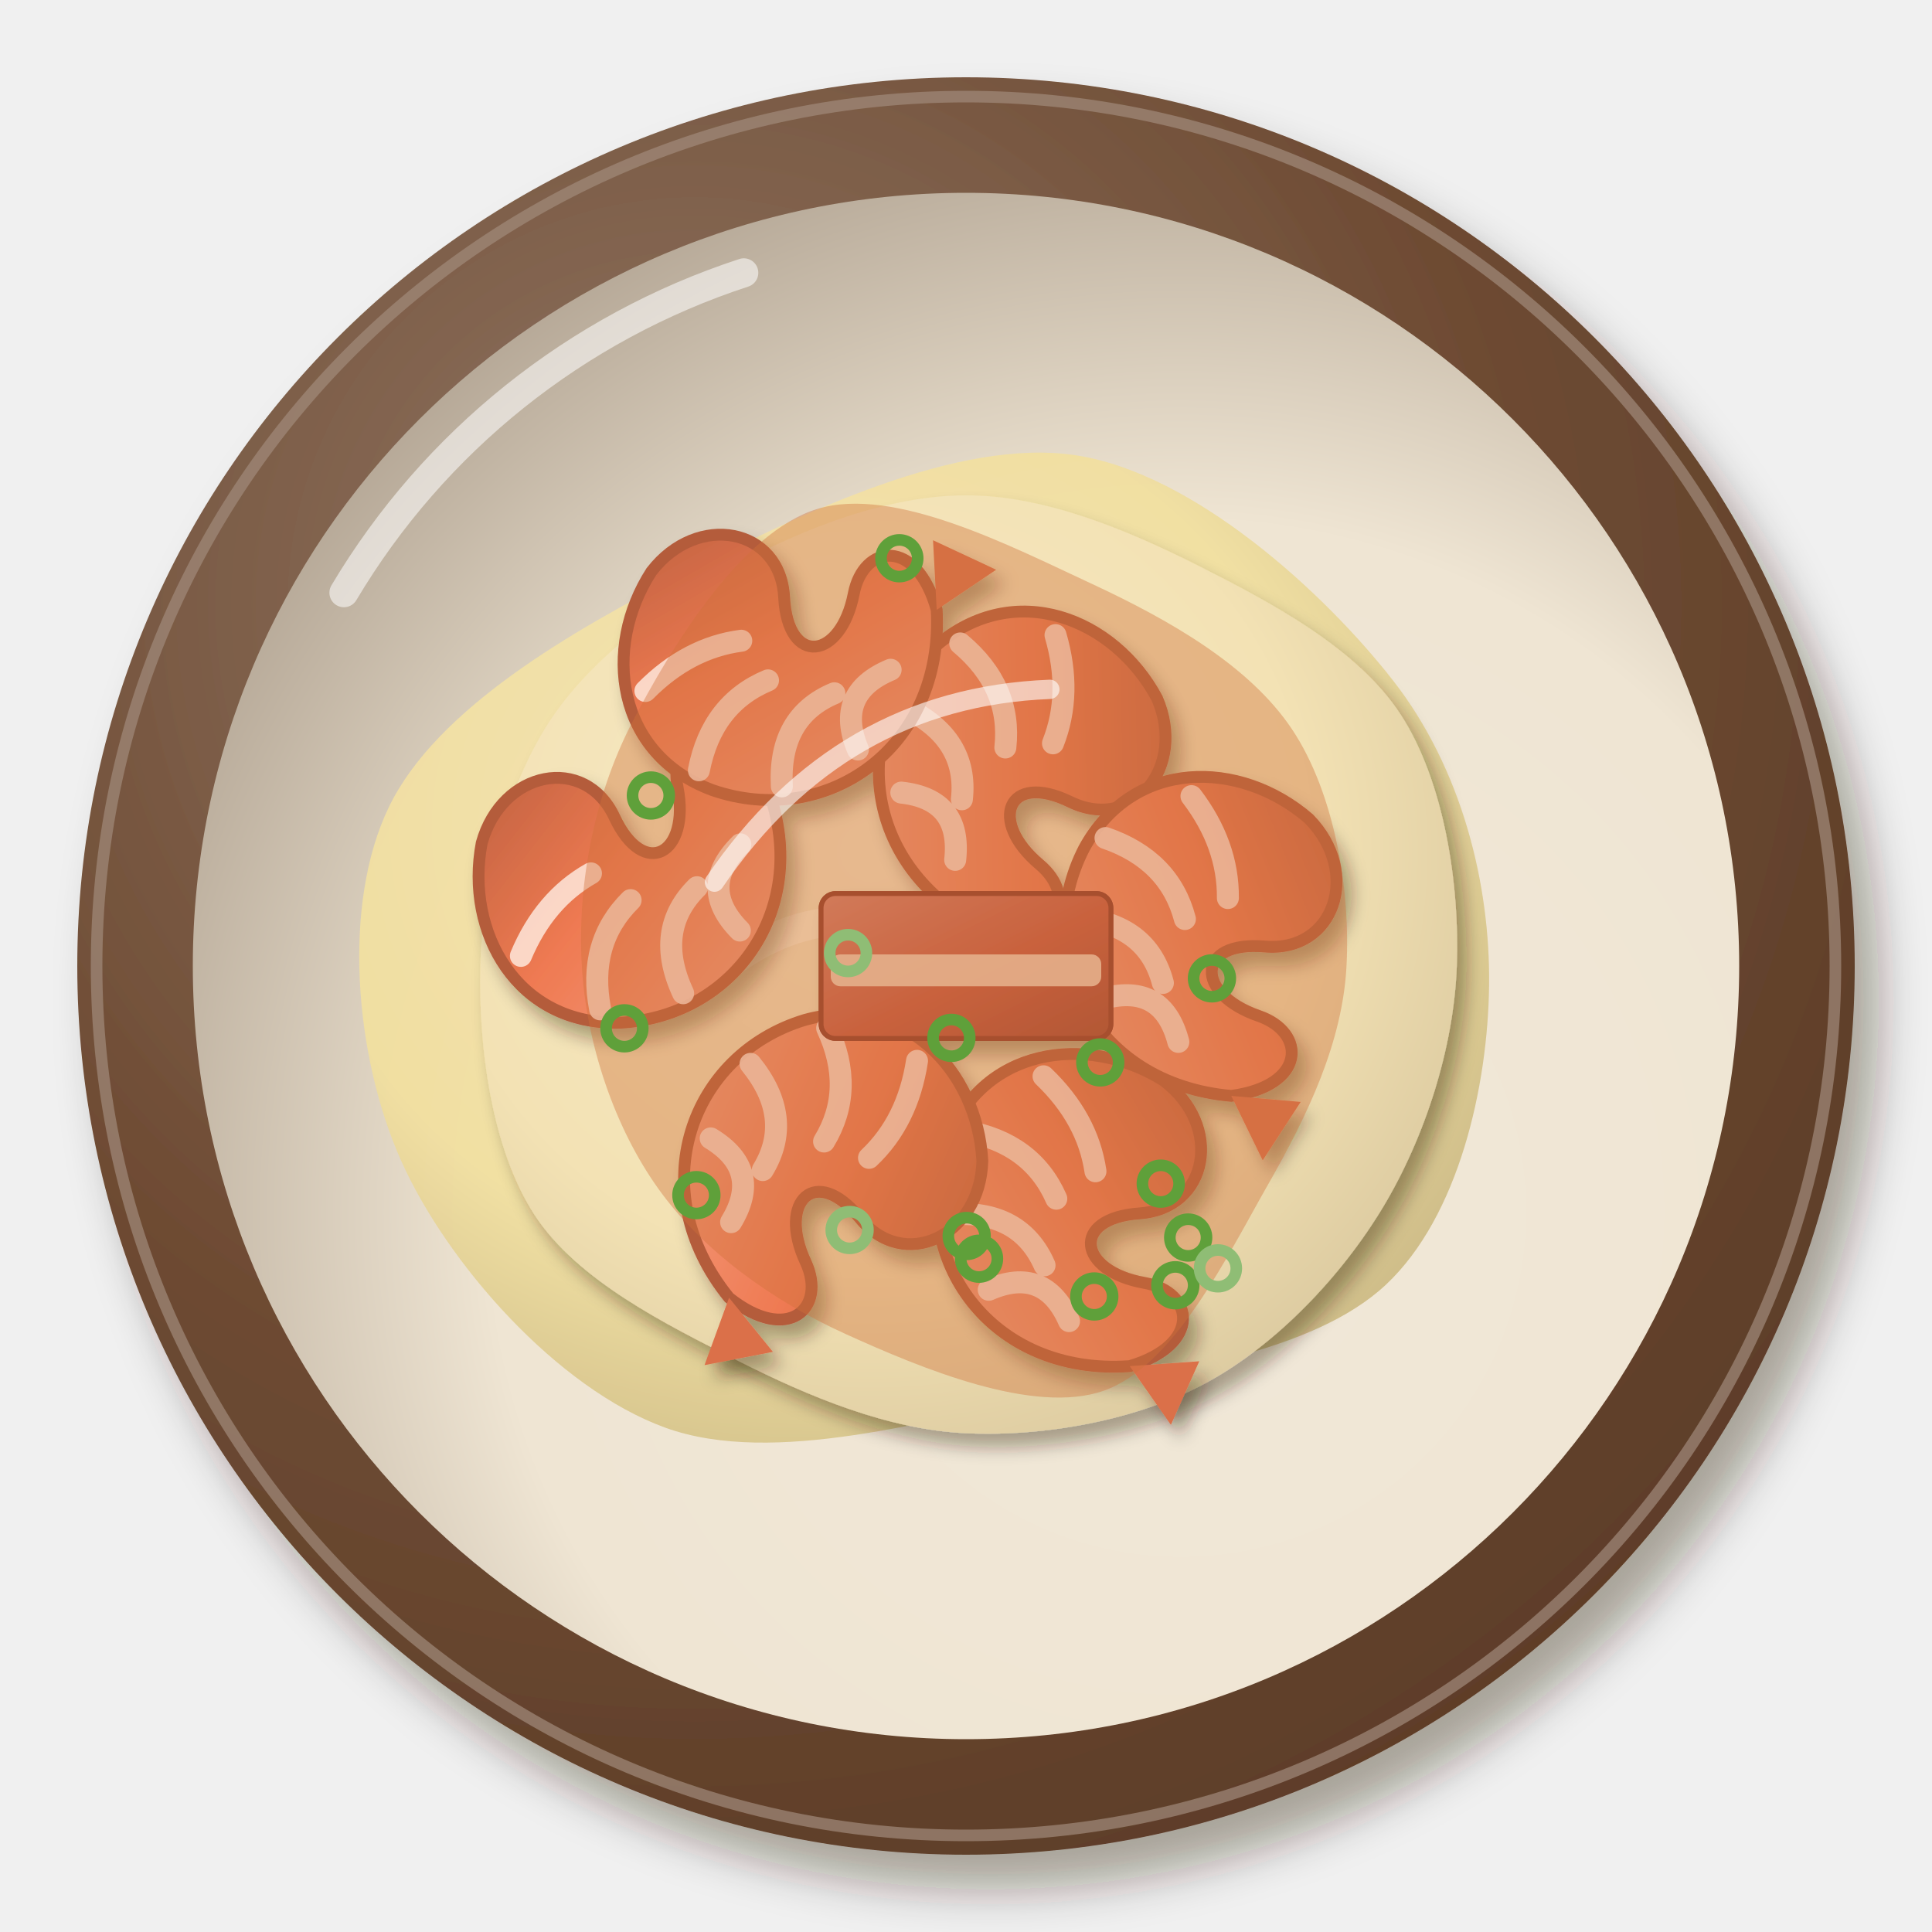
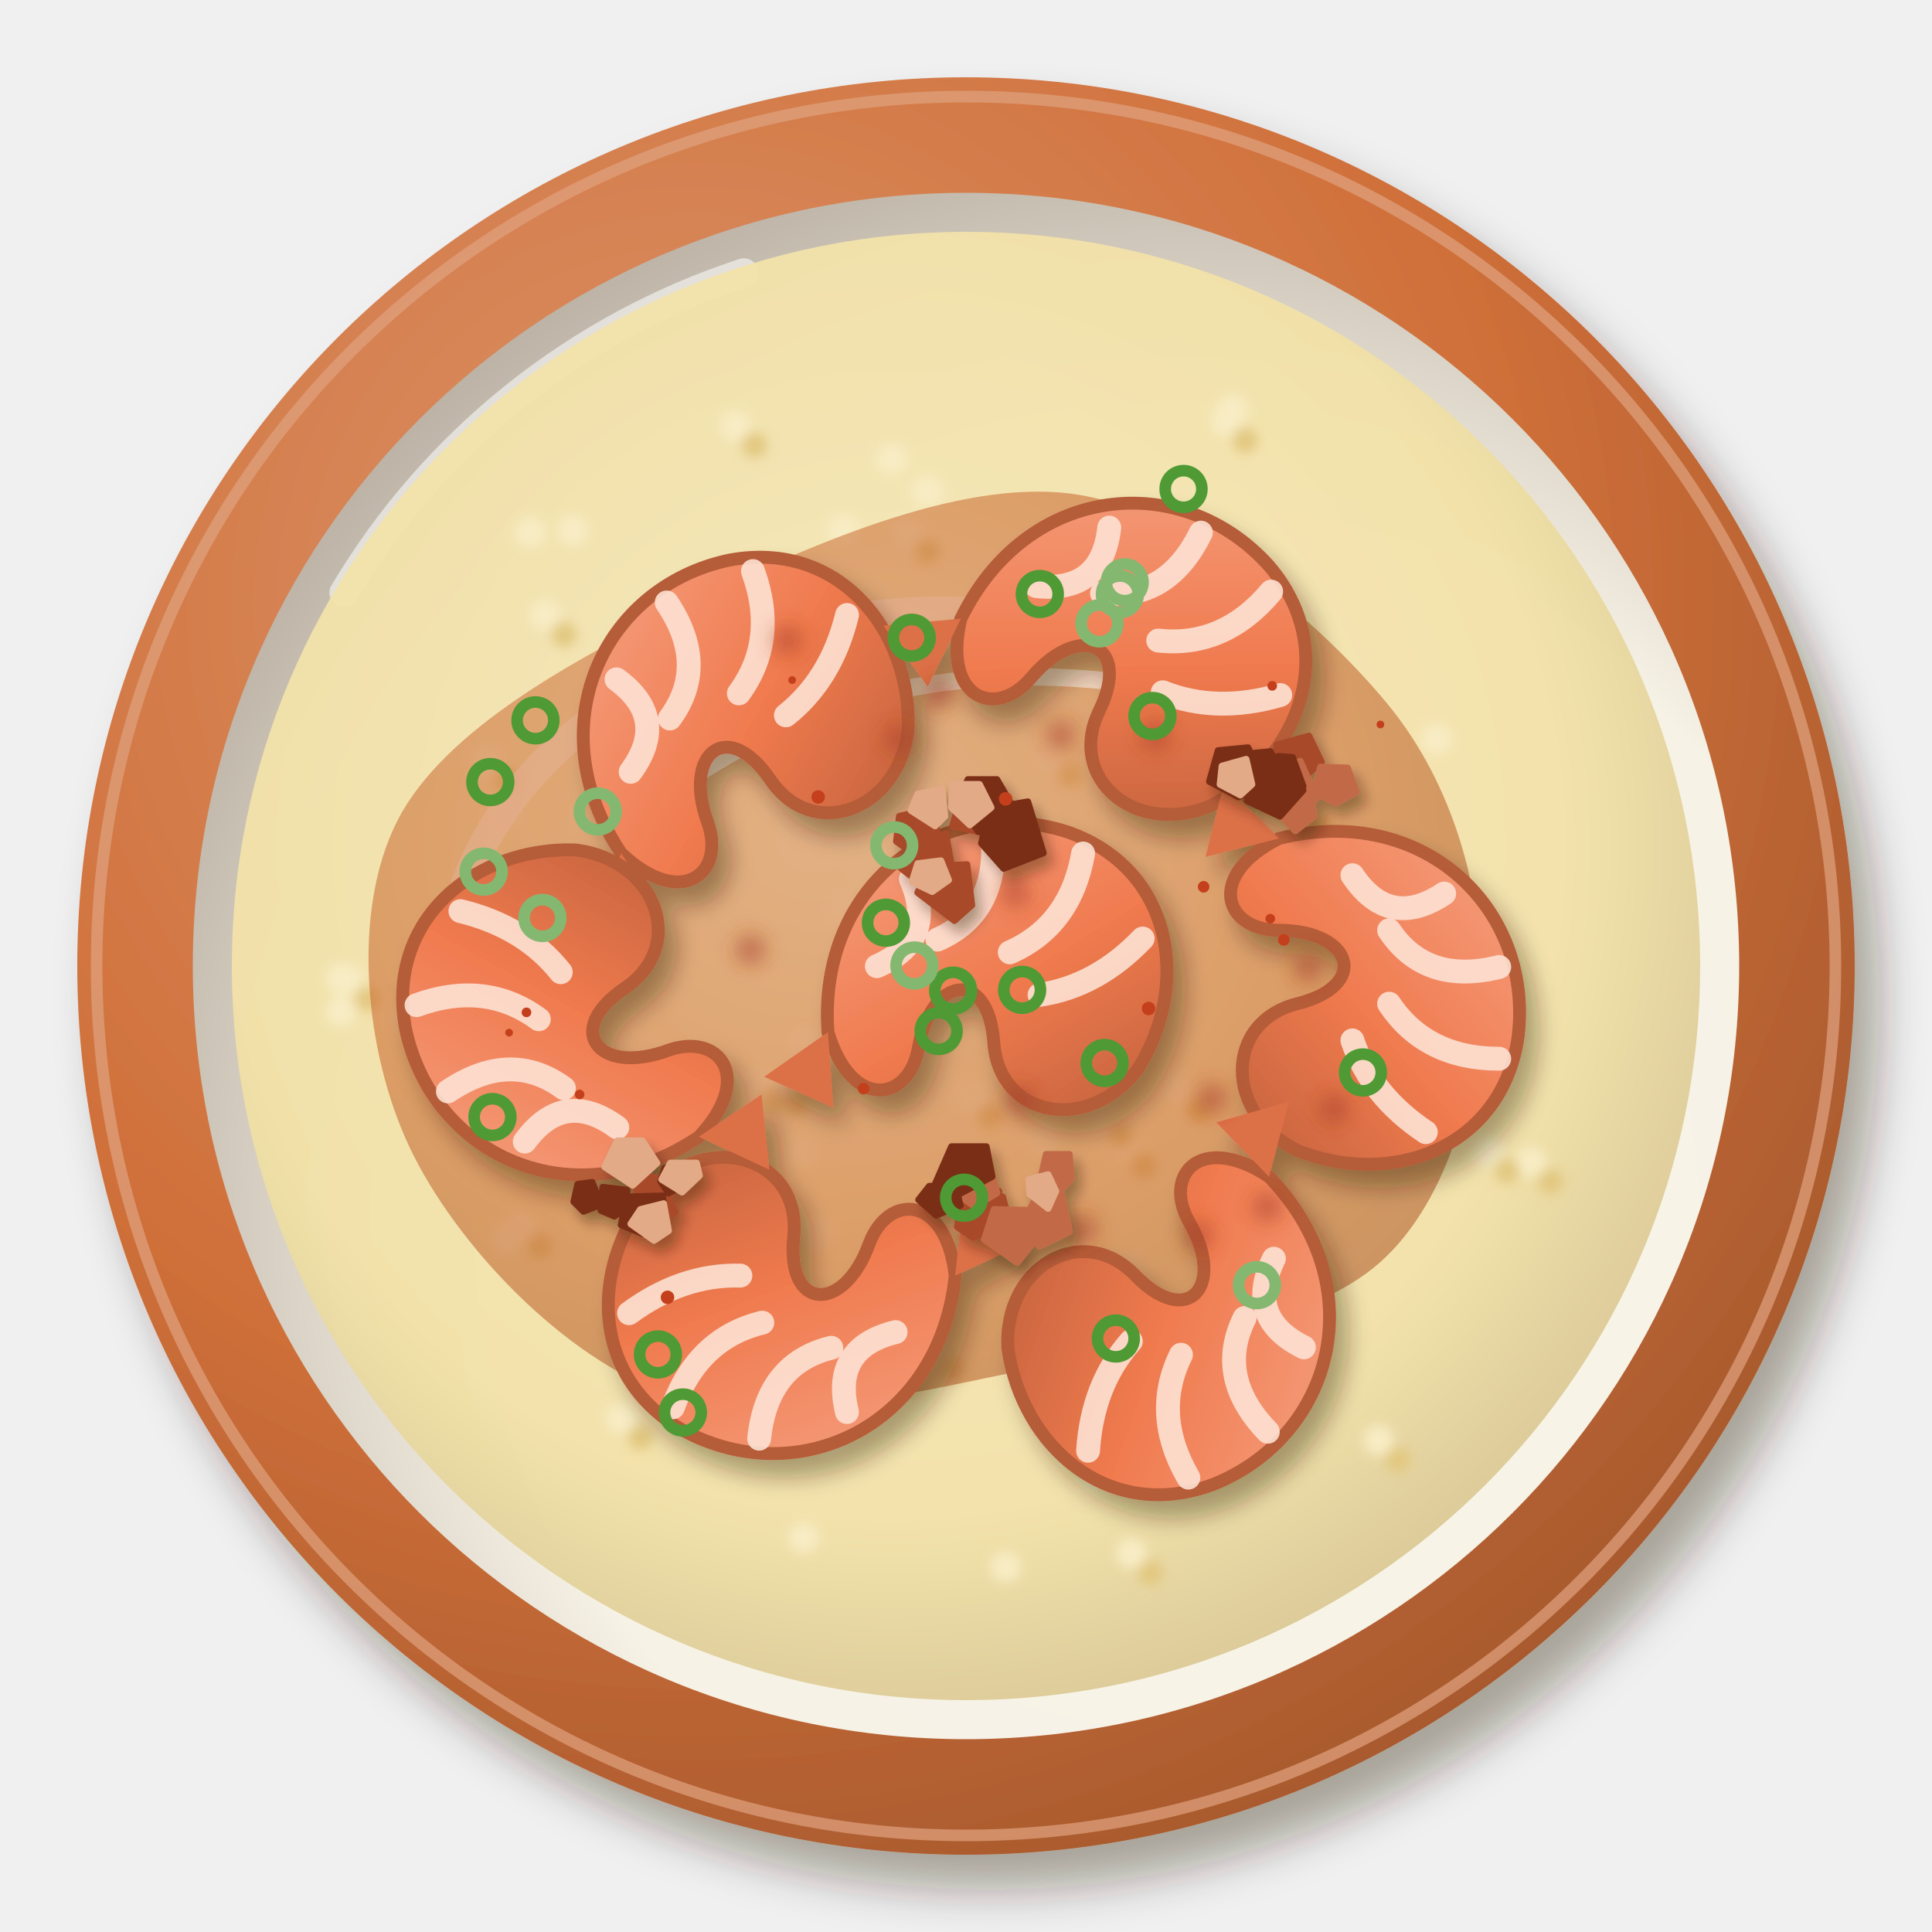
<svg xmlns="http://www.w3.org/2000/svg" viewBox="0 0 200 200" width="400" height="400">
  <defs>
    <filter id="us_shrimpgrits-1" x="-30%" y="-30%" width="160%" height="160%">
      <feDropShadow dx="2.52" dy="3.6" stdDeviation="2.34" flood-color="#2b1607" flood-opacity=".36" />
    </filter>
    <radialGradient id="us_shrimpgrits-2" cx="0.35" cy="0.3" r=".75">
-       <stop offset="0" stop-color="#927866" />
-       <stop offset=".6" stop-color="#6e4b33" />
-       <stop offset="1" stop-color="#5d3d28" />
+       <stop offset="0" stop-color="#dc946b" />
+       <stop offset=".6" stop-color="#d0703a" />
+       <stop offset="1" stop-color="#a7592d" />
    </radialGradient>
    <radialGradient id="us_shrimpgrits-3" cx="0.64" cy="0.66" r=".75">
-       <stop offset="0" stop-color="#f1e8d8" />
-       <stop offset=".6" stop-color="#efe5d3" />
-       <stop offset="1" stop-color="#b0a291" />
+       <stop offset="0" stop-color="#f8f4e9" />
+       <stop offset=".6" stop-color="#f7f2e6" />
+       <stop offset="1" stop-color="#b5ab9e" />
    </radialGradient>
-     <radialGradient id="us_shrimpgrits-4" cx="0.4" cy="0.38" r=".75">
-       <stop offset="0" stop-color="#f4e5b3" />
-       <stop offset=".6" stop-color="#f1dfa0" />
-       <stop offset="1" stop-color="#c5b27e" />
+     <radialGradient id="us_shrimpgrits-4" cx="0.45" cy="0.42" r=".75">
+       <stop offset="0" stop-color="#f5e8bb" />
+       <stop offset=".6" stop-color="#f2e2a8" />
+       <stop offset="1" stop-color="#c0af80" />
    </radialGradient>
    <filter id="us_shrimpgrits-5" x="-30%" y="-30%" width="160%" height="160%">
-       <feDropShadow dx="0.98" dy="1.4" stdDeviation="0.91" flood-color="#2b1607" flood-opacity=".36" />
+       <feGaussianBlur stdDeviation="0.6" />
    </filter>
    <radialGradient id="us_shrimpgrits-6" cx="0.4" cy="0.38" r=".75">
-       <stop offset="0" stop-color="#f6e9c7" />
-       <stop offset=".6" stop-color="#f3e2b4" />
-       <stop offset="1" stop-color="#d5c39a" />
+       <stop offset="0" stop-color="#d38355" />
+       <stop offset=".6" stop-color="#c8642a" />
+       <stop offset="1" stop-color="#a55222" />
    </radialGradient>
-     <linearGradient id="us_shrimpgrits-7" x1="0" y1="0" x2="1" y2="1">
-       <stop offset="0" stop-color="#f4a286" />
-       <stop offset=".55" stop-color="#ef7a52" />
-       <stop offset="1" stop-color="#be613f" />
+     <filter id="us_shrimpgrits-7" x="-30%" y="-30%" width="160%" height="160%">
+       <feDropShadow dx="1.26" dy="1.8" stdDeviation="1.17" flood-color="#2b1607" flood-opacity=".36" />
+     </filter>
+     <linearGradient id="us_shrimpgrits-8" x1="0" y1="0" x2="1" y2="1">
+       <stop offset="0" stop-color="#f5a283" />
+       <stop offset=".55" stop-color="#f07a4e" />
+       <stop offset="1" stop-color="#bf613c" />
    </linearGradient>
-     <linearGradient id="us_shrimpgrits-8" x1="0" y1="0" x2="1" y2="1">
-       <stop offset="0" stop-color="#d3816f" />
-       <stop offset=".55" stop-color="#c4573f" />
-       <stop offset="1" stop-color="#9e4631" />
-     </linearGradient>
+     <filter id="us_shrimpgrits-9" x="-30%" y="-30%" width="160%" height="160%">
+       <feGaussianBlur stdDeviation="1" />
+     </filter>
+     <filter id="us_shrimpgrits-10" x="-30%" y="-30%" width="160%" height="160%">
+       <feDropShadow dx="0.7" dy="1" stdDeviation="0.65" flood-color="#2b1607" flood-opacity=".36" />
+     </filter>
  </defs>
  <g filter="url(#us_shrimpgrits-1)">
    <circle cx="100" cy="100" r="92" fill="url(#us_shrimpgrits-2)" />
  </g>
-   <circle cx="100" cy="100" r="90" fill="none" stroke="#a18a7a" stroke-width="1.2" opacity=".7" />
+   <circle cx="100" cy="100" r="90" fill="none" stroke="#e0a27f" stroke-width="1.2" opacity=".7" />
  <circle cx="100" cy="100" r="80.04" fill="url(#us_shrimpgrits-3)" />
  <path d="M35.6,61.36 A75.44,75.44 0 0 1 77,28.24" stroke="#fff" stroke-width="3" fill="none" stroke-linecap="round" opacity=".55" />
-   <path transform="translate(100 102)" d="M54.15,0C54.03,10.42 51.02,23.92 43.46,31C35.9,38.07 21.23,39.97 8.8,42.44C-3.62,44.91 -19.89,49.85 -31.11,45.8C-42.32,41.74 -53.73,28.81 -58.5,18.1C-63.27,7.39 -64.65,-8.34 -59.73,-18.48C-54.82,-28.62 -40.88,-36.67 -29.02,-42.73C-17.17,-48.79 -0.83,-56.73 11.38,-54.87C23.59,-53 37.09,-40.68 44.22,-31.54C51.35,-22.4 54.28,-10.42 54.15,0Z" fill="url(#us_shrimpgrits-4)" opacity="0.95" />
-   <path transform="translate(100 102)" d="M-32.98,-18.85 Q-11.78,-35.34 16.49,-31.81" stroke="#fff" stroke-width="1.8" fill="none" stroke-linecap="round" opacity=".5" />
+   <circle cx="100" cy="100" r="76" fill="url(#us_shrimpgrits-4)" opacity="0.95" />
  <g filter="url(#us_shrimpgrits-5)">
-     <path d="M50.81,0C50.5,8.49 47.5,17.74 43.19,24.93C38.87,32.12 32.1,39.23 24.9,43.13C17.7,47.04 8.08,48.75 0,48.37C-8.08,47.99 -16.15,44.63 -23.59,40.87C-31.04,37.1 -40.2,32.59 -44.65,25.78C-49.09,18.96 -50.49,8.46 -50.27,0C-50.05,-8.46 -47.71,-18.1 -43.31,-25.01C-38.92,-31.91 -31.14,-37.48 -23.92,-41.44C-16.7,-45.39 -7.98,-48.71 0,-48.72C7.98,-48.73 16.44,-45.26 23.95,-41.48C31.45,-37.69 40.55,-32.91 45.02,-25.99C49.5,-19.08 51.12,-8.49 50.81,0Z" transform="translate(100 100)" fill="url(#us_shrimpgrits-6)" />
+     <path d="M125.3,43.6a1.6,1.6 0 1 0 3.2,0a1.6,1.6 0 1 0 -3.2,0M52.3,127a1.6,1.6 0 1 0 3.2,0a1.6,1.6 0 1 0 -3.2,0M110.4,136.4a1.6,1.6 0 1 0 3.2,0a1.6,1.6 0 1 0 -3.2,0M112.4,115.5a1.6,1.6 0 1 0 3.2,0a1.6,1.6 0 1 0 -3.2,0M74.5,44.1a1.6,1.6 0 1 0 3.2,0a1.6,1.6 0 1 0 -3.2,0M62.7,146.8a1.6,1.6 0 1 0 3.2,0a1.6,1.6 0 1 0 -3.2,0M122.7,143.5a1.6,1.6 0 1 0 3.2,0a1.6,1.6 0 1 0 -3.2,0M54.8,63.7a1.6,1.6 0 1 0 3.2,0a1.6,1.6 0 1 0 -3.2,0M114.8,118.7a1.6,1.6 0 1 0 3.2,0a1.6,1.6 0 1 0 -3.2,0M95.1,139.7a1.6,1.6 0 1 0 3.2,0a1.6,1.6 0 1 0 -3.2,0M90.4,141.3a1.6,1.6 0 1 0 3.2,0a1.6,1.6 0 1 0 -3.2,0M61.5,71.2a1.6,1.6 0 1 0 3.2,0a1.6,1.6 0 1 0 -3.2,0M107.2,78.2a1.6,1.6 0 1 0 3.2,0a1.6,1.6 0 1 0 -3.2,0M48.8,78.8a1.6,1.6 0 1 0 3.2,0a1.6,1.6 0 1 0 -3.2,0M87.8,64.9a1.6,1.6 0 1 0 3.2,0a1.6,1.6 0 1 0 -3.2,0M92.4,55.1a1.6,1.6 0 1 0 3.2,0a1.6,1.6 0 1 0 -3.2,0M131.3,84.4a1.6,1.6 0 1 0 3.2,0a1.6,1.6 0 1 0 -3.2,0M78.8,112.3a1.6,1.6 0 1 0 3.2,0a1.6,1.6 0 1 0 -3.2,0M156.9,120.3a1.6,1.6 0 1 0 3.2,0a1.6,1.6 0 1 0 -3.2,0M76.3,112a1.6,1.6 0 1 0 3.2,0a1.6,1.6 0 1 0 -3.2,0M133,83.6a1.6,1.6 0 1 0 3.2,0a1.6,1.6 0 1 0 -3.2,0M120.5,112.9a1.6,1.6 0 1 0 3.2,0a1.6,1.6 0 1 0 -3.2,0M115.5,160.8a1.6,1.6 0 1 0 3.2,0a1.6,1.6 0 1 0 -3.2,0M141.1,149.1a1.6,1.6 0 1 0 3.2,0a1.6,1.6 0 1 0 -3.2,0M152.4,119.2a1.6,1.6 0 1 0 3.2,0a1.6,1.6 0 1 0 -3.2,0M87.5,136.1a1.6,1.6 0 1 0 3.2,0a1.6,1.6 0 1 0 -3.2,0M34.4,101.4a1.6,1.6 0 1 0 3.2,0a1.6,1.6 0 1 0 -3.2,0M126.3,84.8a1.6,1.6 0 1 0 3.2,0a1.6,1.6 0 1 0 -3.2,0M131.9,114.2a1.6,1.6 0 1 0 3.2,0a1.6,1.6 0 1 0 -3.2,0M98.9,113.6a1.6,1.6 0 1 0 3.2,0a1.6,1.6 0 1 0 -3.2,0M84.2,148.7a1.6,1.6 0 1 0 3.2,0a1.6,1.6 0 1 0 -3.2,0M80.4,127a1.6,1.6 0 1 0 3.2,0a1.6,1.6 0 1 0 -3.2,0M33.7,104.7a1.6,1.6 0 1 0 3.2,0a1.6,1.6 0 1 0 -3.2,0M55.9,90.8a1.6,1.6 0 1 0 3.2,0a1.6,1.6 0 1 0 -3.2,0M132.7,72a1.6,1.6 0 1 0 3.2,0a1.6,1.6 0 1 0 -3.2,0M118.5,84.1a1.6,1.6 0 1 0 3.2,0a1.6,1.6 0 1 0 -3.2,0M87.6,83.7a1.6,1.6 0 1 0 3.2,0a1.6,1.6 0 1 0 -3.2,0M126.8,90.4a1.6,1.6 0 1 0 3.2,0a1.6,1.6 0 1 0 -3.2,0M102.5,162.2a1.6,1.6 0 1 0 3.2,0a1.6,1.6 0 1 0 -3.2,0M53.3,55.1a1.6,1.6 0 1 0 3.2,0a1.6,1.6 0 1 0 -3.2,0M85.3,75.3a1.6,1.6 0 1 0 3.2,0a1.6,1.6 0 1 0 -3.2,0M115.1,131.4a1.6,1.6 0 1 0 3.2,0a1.6,1.6 0 1 0 -3.2,0M98.8,131.1a1.6,1.6 0 1 0 3.2,0a1.6,1.6 0 1 0 -3.2,0M111.8,152.7a1.6,1.6 0 1 0 3.2,0a1.6,1.6 0 1 0 -3.2,0M50.9,84.3a1.6,1.6 0 1 0 3.2,0a1.6,1.6 0 1 0 -3.2,0M106,71.2a1.6,1.6 0 1 0 3.2,0a1.6,1.6 0 1 0 -3.2,0M108,64.4a1.6,1.6 0 1 0 3.2,0a1.6,1.6 0 1 0 -3.2,0M147.1,76.5a1.6,1.6 0 1 0 3.2,0a1.6,1.6 0 1 0 -3.2,0M121.4,69.1a1.6,1.6 0 1 0 3.2,0a1.6,1.6 0 1 0 -3.2,0M85.7,54.9a1.6,1.6 0 1 0 3.2,0a1.6,1.6 0 1 0 -3.2,0M102,66.7a1.6,1.6 0 1 0 3.2,0a1.6,1.6 0 1 0 -3.2,0M94.4,50.9a1.6,1.6 0 1 0 3.2,0a1.6,1.6 0 1 0 -3.2,0M81.3,119.2a1.6,1.6 0 1 0 3.2,0a1.6,1.6 0 1 0 -3.2,0M57.7,54.9a1.6,1.6 0 1 0 3.2,0a1.6,1.6 0 1 0 -3.2,0M50.9,128.2a1.6,1.6 0 1 0 3.2,0a1.6,1.6 0 1 0 -3.2,0M79.4,136.2a1.6,1.6 0 1 0 3.2,0a1.6,1.6 0 1 0 -3.2,0M85.9,94.1a1.6,1.6 0 1 0 3.2,0a1.6,1.6 0 1 0 -3.2,0M130.6,112.6a1.6,1.6 0 1 0 3.2,0a1.6,1.6 0 1 0 -3.2,0M90.7,47.5a1.6,1.6 0 1 0 3.2,0a1.6,1.6 0 1 0 -3.2,0M33.7,101.3a1.6,1.6 0 1 0 3.2,0a1.6,1.6 0 1 0 -3.2,0M106.6,118.1a1.6,1.6 0 1 0 3.2,0a1.6,1.6 0 1 0 -3.2,0M81.6,107.7a1.6,1.6 0 1 0 3.2,0a1.6,1.6 0 1 0 -3.2,0M80.7,145a1.6,1.6 0 1 0 3.2,0a1.6,1.6 0 1 0 -3.2,0M68.4,141.7a1.6,1.6 0 1 0 3.2,0a1.6,1.6 0 1 0 -3.2,0M48.2,108.9a1.6,1.6 0 1 0 3.2,0a1.6,1.6 0 1 0 -3.2,0M81.6,159.2a1.6,1.6 0 1 0 3.2,0a1.6,1.6 0 1 0 -3.2,0M40.5,105.4a1.6,1.6 0 1 0 3.2,0a1.6,1.6 0 1 0 -3.2,0M117.5,53.9a1.6,1.6 0 1 0 3.2,0a1.6,1.6 0 1 0 -3.2,0M126,42.4a1.6,1.6 0 1 0 3.2,0a1.6,1.6 0 1 0 -3.2,0M83.2,127.7a1.6,1.6 0 1 0 3.2,0a1.6,1.6 0 1 0 -3.2,0" fill="#f8ecc4" />
+     <path d="M127.6,45.6a1.3,1.3 0 1 0 2.6,0a1.3,1.3 0 1 0 -2.6,0M54.6,129a1.3,1.3 0 1 0 2.6,0a1.3,1.3 0 1 0 -2.6,0M112.7,138.4a1.3,1.3 0 1 0 2.6,0a1.3,1.3 0 1 0 -2.6,0M114.7,117.5a1.3,1.3 0 1 0 2.6,0a1.3,1.3 0 1 0 -2.6,0M76.8,46.1a1.3,1.3 0 1 0 2.6,0a1.3,1.3 0 1 0 -2.6,0M65,148.8a1.3,1.3 0 1 0 2.6,0a1.3,1.3 0 1 0 -2.6,0M125,145.5a1.3,1.3 0 1 0 2.6,0a1.3,1.3 0 1 0 -2.6,0M57.1,65.7a1.3,1.3 0 1 0 2.6,0a1.3,1.3 0 1 0 -2.6,0M117.1,120.7a1.3,1.3 0 1 0 2.6,0a1.3,1.3 0 1 0 -2.6,0M97.4,141.7a1.3,1.3 0 1 0 2.6,0a1.3,1.3 0 1 0 -2.6,0M92.7,143.3a1.3,1.3 0 1 0 2.6,0a1.3,1.3 0 1 0 -2.6,0M63.8,73.2a1.3,1.3 0 1 0 2.6,0a1.3,1.3 0 1 0 -2.6,0M109.5,80.2a1.3,1.3 0 1 0 2.6,0a1.3,1.3 0 1 0 -2.6,0M51.1,80.8a1.3,1.3 0 1 0 2.6,0a1.3,1.3 0 1 0 -2.6,0M90.1,66.9a1.3,1.3 0 1 0 2.6,0a1.3,1.3 0 1 0 -2.6,0M94.7,57.1a1.3,1.3 0 1 0 2.6,0a1.3,1.3 0 1 0 -2.6,0M133.6,86.4a1.3,1.3 0 1 0 2.6,0a1.3,1.3 0 1 0 -2.6,0M81.1,114.3a1.3,1.3 0 1 0 2.6,0a1.3,1.3 0 1 0 -2.6,0M159.2,122.3a1.3,1.3 0 1 0 2.6,0a1.3,1.3 0 1 0 -2.6,0M78.6,114a1.3,1.3 0 1 0 2.6,0a1.3,1.3 0 1 0 -2.6,0M135.3,85.6a1.3,1.3 0 1 0 2.6,0a1.3,1.3 0 1 0 -2.6,0M122.8,114.9a1.3,1.3 0 1 0 2.6,0a1.3,1.3 0 1 0 -2.6,0M117.8,162.8a1.3,1.3 0 1 0 2.6,0a1.3,1.3 0 1 0 -2.6,0M143.4,151.1a1.3,1.3 0 1 0 2.6,0a1.3,1.3 0 1 0 -2.6,0M154.7,121.2a1.3,1.3 0 1 0 2.6,0a1.3,1.3 0 1 0 -2.6,0M89.8,138.1a1.3,1.3 0 1 0 2.6,0a1.3,1.3 0 1 0 -2.6,0M36.7,103.4a1.3,1.3 0 1 0 2.6,0a1.3,1.3 0 1 0 -2.6,0M128.6,86.8a1.3,1.3 0 1 0 2.6,0a1.3,1.3 0 1 0 -2.6,0M134.2,116.2a1.3,1.3 0 1 0 2.6,0a1.3,1.3 0 1 0 -2.6,0M101.2,115.6a1.3,1.3 0 1 0 2.6,0a1.3,1.3 0 1 0 -2.6,0" fill="#e2c880" />
  </g>
-   <path d="M75.2,100 q12.4,-9.3 24.8,0 t24.8,0" stroke="#fff6dc" stroke-width="3" fill="none" opacity=".7" />
-   <g filter="url(#us_shrimpgrits-5)">
-     <g transform="translate(112.49 126.42) rotate(280) scale(1.75)">
-       <path d="M-8,4 C-10,-4 -4,-10 3,-9 C9,-8 11,-2 9,3 C7,7 2,7 1,3 C0,-1 -3,0 -3,4 C-3,7 -6,8 -8,4Z" fill="url(#us_shrimpgrits-7)" stroke="#b45b3b" stroke-width=".7" />
+   <path d="M48,92 C58,64 102,56 124,70" stroke="#fffaf0" stroke-width="3" fill="none" stroke-linecap="round" opacity=".7" />
+   <path transform="translate(100 102)" d="M53.32,0C53.2,9.66 50.24,22.17 42.8,28.73C35.35,35.28 20.91,37.05 8.67,39.33C-3.57,41.62 -19.59,46.2 -30.63,42.44C-41.68,38.68 -52.91,26.7 -57.6,16.77C-62.3,6.84 -63.66,-7.73 -58.82,-17.13C-53.98,-26.52 -40.25,-33.98 -28.58,-39.6C-16.91,-45.22 -0.81,-52.58 11.21,-50.85C23.23,-49.12 36.53,-37.71 43.55,-29.23C50.57,-20.76 53.45,-9.66 53.32,0Z" fill="url(#us_shrimpgrits-6)" opacity="0.55" />
+   <path transform="translate(100 102)" d="M-32.48,-18.56 Q-11.6,-34.8 16.24,-31.32" stroke="#fff" stroke-width="1.8" fill="none" stroke-linecap="round" opacity=".5" />
+   <g filter="url(#us_shrimpgrits-7)">
+     <g transform="translate(76 76) rotate(-20) scale(1.9)">
+       <path d="M-8,4 C-10,-4 -4,-10 3,-9 C9,-8 11,-2 9,3 C7,7 2,7 1,3 C0,-1 -3,0 -3,4 C-3,7 -6,8 -8,4Z" fill="url(#us_shrimpgrits-8)" stroke="#b55b38" stroke-width=".7" />
      <path d="M-5,-5 Q-3,-2 -6,0 M-1,-8 Q0,-4 -3,-2 M4,-8 Q4,-4 1,-2 M8,-4 Q6,-1 3,0" stroke="#fde1d3" stroke-width="1.3" fill="none" stroke-linecap="round" opacity=".9" />
-       <path d="M-8,4 L-11,7 L-7,8Z" fill="#db704a" />
+       <path d="M-8,4 L-11,7 L-7,8Z" fill="#dc7047" />
    </g>
-     <g transform="translate(105.63 80.97) rotate(310) scale(1.75)">
-       <path d="M-8,4 C-10,-4 -4,-10 3,-9 C9,-8 11,-2 9,3 C7,7 2,7 1,3 C0,-1 -3,0 -3,4 C-3,7 -6,8 -8,4Z" fill="url(#us_shrimpgrits-7)" stroke="#b45b3b" stroke-width=".7" />
+     <g transform="translate(116 68) rotate(40) scale(1.9)">
+       <path d="M-8,4 C-10,-4 -4,-10 3,-9 C9,-8 11,-2 9,3 C7,7 2,7 1,3 C0,-1 -3,0 -3,4 C-3,7 -6,8 -8,4Z" fill="url(#us_shrimpgrits-8)" stroke="#b55b38" stroke-width=".7" />
      <path d="M-5,-5 Q-3,-2 -6,0 M-1,-8 Q0,-4 -3,-2 M4,-8 Q4,-4 1,-2 M8,-4 Q6,-1 3,0" stroke="#fde1d3" stroke-width="1.3" fill="none" stroke-linecap="round" opacity=".9" />
-       <path d="M-8,4 L-11,7 L-7,8Z" fill="#db704a" />
+       <path d="M-8,4 L-11,7 L-7,8Z" fill="#dc7047" />
    </g>
-     <g transform="translate(66.33 89.41) rotate(169) scale(1.75)">
-       <path d="M-8,4 C-10,-4 -4,-10 3,-9 C9,-8 11,-2 9,3 C7,7 2,7 1,3 C0,-1 -3,0 -3,4 C-3,7 -6,8 -8,4Z" fill="url(#us_shrimpgrits-7)" stroke="#b45b3b" stroke-width=".7" />
+     <g transform="translate(140 102) rotate(90) scale(1.9)">
+       <path d="M-8,4 C-10,-4 -4,-10 3,-9 C9,-8 11,-2 9,3 C7,7 2,7 1,3 C0,-1 -3,0 -3,4 C-3,7 -6,8 -8,4Z" fill="url(#us_shrimpgrits-8)" stroke="#b55b38" stroke-width=".7" />
      <path d="M-5,-5 Q-3,-2 -6,0 M-1,-8 Q0,-4 -3,-2 M4,-8 Q4,-4 1,-2 M8,-4 Q6,-1 3,0" stroke="#fde1d3" stroke-width="1.3" fill="none" stroke-linecap="round" opacity=".9" />
-       <path d="M-8,4 L-11,7 L-7,8Z" fill="#db704a" />
+       <path d="M-8,4 L-11,7 L-7,8Z" fill="#dc7047" />
    </g>
-     <g transform="translate(85.2 122.08) rotate(335) scale(1.75)">
-       <path d="M-8,4 C-10,-4 -4,-10 3,-9 C9,-8 11,-2 9,3 C7,7 2,7 1,3 C0,-1 -3,0 -3,4 C-3,7 -6,8 -8,4Z" fill="url(#us_shrimpgrits-7)" stroke="#b45b3b" stroke-width=".7" />
+     <g transform="translate(122 136) rotate(150) scale(1.9)">
+       <path d="M-8,4 C-10,-4 -4,-10 3,-9 C9,-8 11,-2 9,3 C7,7 2,7 1,3 C0,-1 -3,0 -3,4 C-3,7 -6,8 -8,4Z" fill="url(#us_shrimpgrits-8)" stroke="#b55b38" stroke-width=".7" />
      <path d="M-5,-5 Q-3,-2 -6,0 M-1,-8 Q0,-4 -3,-2 M4,-8 Q4,-4 1,-2 M8,-4 Q6,-1 3,0" stroke="#fde1d3" stroke-width="1.3" fill="none" stroke-linecap="round" opacity=".9" />
-       <path d="M-8,4 L-11,7 L-7,8Z" fill="#db704a" />
+       <path d="M-8,4 L-11,7 L-7,8Z" fill="#dc7047" />
    </g>
-     <g transform="translate(125.4 97.93) rotate(289) scale(1.75)">
-       <path d="M-8,4 C-10,-4 -4,-10 3,-9 C9,-8 11,-2 9,3 C7,7 2,7 1,3 C0,-1 -3,0 -3,4 C-3,7 -6,8 -8,4Z" fill="url(#us_shrimpgrits-7)" stroke="#b45b3b" stroke-width=".7" />
+     <g transform="translate(82 134) rotate(200) scale(1.9)">
+       <path d="M-8,4 C-10,-4 -4,-10 3,-9 C9,-8 11,-2 9,3 C7,7 2,7 1,3 C0,-1 -3,0 -3,4 C-3,7 -6,8 -8,4Z" fill="url(#us_shrimpgrits-8)" stroke="#b55b38" stroke-width=".7" />
      <path d="M-5,-5 Q-3,-2 -6,0 M-1,-8 Q0,-4 -3,-2 M4,-8 Q4,-4 1,-2 M8,-4 Q6,-1 3,0" stroke="#fde1d3" stroke-width="1.3" fill="none" stroke-linecap="round" opacity=".9" />
-       <path d="M-8,4 L-11,7 L-7,8Z" fill="#db704a" />
+       <path d="M-8,4 L-11,7 L-7,8Z" fill="#dc7047" />
    </g>
-     <g transform="translate(81.89 67.33) rotate(191) scale(1.75)">
-       <path d="M-8,4 C-10,-4 -4,-10 3,-9 C9,-8 11,-2 9,3 C7,7 2,7 1,3 C0,-1 -3,0 -3,4 C-3,7 -6,8 -8,4Z" fill="url(#us_shrimpgrits-7)" stroke="#b45b3b" stroke-width=".7" />
+     <g transform="translate(60 106) rotate(250) scale(1.9)">
+       <path d="M-8,4 C-10,-4 -4,-10 3,-9 C9,-8 11,-2 9,3 C7,7 2,7 1,3 C0,-1 -3,0 -3,4 C-3,7 -6,8 -8,4Z" fill="url(#us_shrimpgrits-8)" stroke="#b55b38" stroke-width=".7" />
      <path d="M-5,-5 Q-3,-2 -6,0 M-1,-8 Q0,-4 -3,-2 M4,-8 Q4,-4 1,-2 M8,-4 Q6,-1 3,0" stroke="#fde1d3" stroke-width="1.3" fill="none" stroke-linecap="round" opacity=".9" />
-       <path d="M-8,4 L-11,7 L-7,8Z" fill="#db704a" />
+       <path d="M-8,4 L-11,7 L-7,8Z" fill="#dc7047" />
    </g>
-     <g transform="translate(100 100)">
-       <rect x="-15" y="-7.5" width="30" height="15" rx="1.5" fill="url(#us_shrimpgrits-8)" stroke="#8c3727" stroke-width=".5" />
-       <rect x="-14" y="-1.2" width="28" height="3.3" rx="1" fill="#f3d9c0" opacity=".9" />
-     </g>
-     <g transform="translate(100 100)">
-       <rect x="-15" y="-7.5" width="30" height="15" rx="1.5" fill="url(#us_shrimpgrits-8)" stroke="#8c3727" stroke-width=".5" />
-       <rect x="-14" y="-1.2" width="28" height="3.3" rx="1" fill="#f3d9c0" opacity=".9" />
+     <g transform="translate(102 102) rotate(10) scale(1.9)">
+       <path d="M-8,4 C-10,-4 -4,-10 3,-9 C9,-8 11,-2 9,3 C7,7 2,7 1,3 C0,-1 -3,0 -3,4 C-3,7 -6,8 -8,4Z" fill="url(#us_shrimpgrits-8)" stroke="#b55b38" stroke-width=".7" />
+       <path d="M-5,-5 Q-3,-2 -6,0 M-1,-8 Q0,-4 -3,-2 M4,-8 Q4,-4 1,-2 M8,-4 Q6,-1 3,0" stroke="#fde1d3" stroke-width="1.3" fill="none" stroke-linecap="round" opacity=".9" />
+       <path d="M-8,4 L-11,7 L-7,8Z" fill="#dc7047" />
    </g>
  </g>
-   <path transform="translate(100 100)" d="M39.39,0C38.98,7.87 35.42,15.36 31.23,22.69C27.05,30.02 21.55,41.39 14.28,43.96C7.01,46.53 -4.71,41.61 -12.39,38.13C-20.07,34.66 -27.25,29.47 -31.81,23.11C-36.38,16.76 -39.31,8.04 -39.77,0C-40.24,-8.04 -38.67,-17.25 -34.6,-25.14C-30.53,-33.02 -23.29,-44.91 -15.38,-47.32C-7.46,-49.74 4.69,-43.43 12.88,-39.63C21.06,-35.83 29.32,-31.12 33.74,-24.52C38.16,-17.91 39.81,-7.87 39.39,0Z" fill="#d0703a" opacity="0.4" />
-   <path transform="translate(100 100)" d="M-26.04,-8.68 Q-13.02,-27.78 8.68,-28.64" stroke="#fff" stroke-width="2" fill="none" stroke-linecap="round" opacity=".6" />
-   <circle cx="67.38" cy="82.35" r="1.9" fill="none" stroke="#5fa03a" stroke-width="1.2" />
-   <circle cx="121.67" cy="133.05" r="1.9" fill="none" stroke="#5fa03a" stroke-width="1.2" />
-   <circle cx="98.49" cy="107.44" r="1.9" fill="none" stroke="#5fa03a" stroke-width="1.2" />
-   <circle cx="87.95" cy="127.33" r="1.9" fill="none" stroke="#8fbd75" stroke-width="1.2" />
-   <circle cx="113.9" cy="109.98" r="1.9" fill="none" stroke="#5fa03a" stroke-width="1.2" />
-   <circle cx="87.79" cy="98.66" r="1.9" fill="none" stroke="#8fbd75" stroke-width="1.2" />
-   <circle cx="93.1" cy="57.79" r="1.9" fill="none" stroke="#5fa03a" stroke-width="1.2" />
-   <circle cx="113.28" cy="134.21" r="1.9" fill="none" stroke="#5fa03a" stroke-width="1.2" />
-   <circle cx="125.46" cy="101.28" r="1.9" fill="none" stroke="#5fa03a" stroke-width="1.2" />
-   <circle cx="123" cy="128.11" r="1.9" fill="none" stroke="#5fa03a" stroke-width="1.2" />
-   <circle cx="126.08" cy="131.3" r="1.9" fill="none" stroke="#8fbd75" stroke-width="1.2" />
-   <circle cx="101.35" cy="130.3" r="1.9" fill="none" stroke="#5fa03a" stroke-width="1.2" />
-   <circle cx="72.09" cy="123.72" r="1.9" fill="none" stroke="#5fa03a" stroke-width="1.2" />
-   <circle cx="100.07" cy="127.95" r="1.9" fill="none" stroke="#5fa03a" stroke-width="1.2" />
-   <circle cx="120.16" cy="122.53" r="1.9" fill="none" stroke="#5fa03a" stroke-width="1.2" />
-   <circle cx="64.64" cy="106.45" r="1.9" fill="none" stroke="#5fa03a" stroke-width="1.2" />
+   <g filter="url(#us_shrimpgrits-9)">
+     <circle cx="105.1" cy="92.4" r="1.6" fill="#a83a1a" opacity=".5" />
+     <circle cx="119.6" cy="76.2" r="1.6" fill="#a83a1a" opacity=".5" />
+     <circle cx="93.1" cy="76.5" r="1.6" fill="#a83a1a" opacity=".5" />
+     <circle cx="77.7" cy="98.3" r="1.6" fill="#a83a1a" opacity=".5" />
+     <circle cx="97.2" cy="71.8" r="1.6" fill="#a83a1a" opacity=".5" />
+     <circle cx="135.4" cy="100.2" r="1.6" fill="#a83a1a" opacity=".5" />
+     <circle cx="105.6" cy="113.9" r="1.6" fill="#a83a1a" opacity=".5" />
+     <circle cx="112.1" cy="127.2" r="1.6" fill="#a83a1a" opacity=".5" />
+     <circle cx="138.1" cy="114.8" r="1.6" fill="#a83a1a" opacity=".5" />
+     <circle cx="109.8" cy="76.1" r="1.6" fill="#a83a1a" opacity=".5" />
+     <circle cx="131.2" cy="124.9" r="1.6" fill="#a83a1a" opacity=".5" />
+     <circle cx="124" cy="127.9" r="1.6" fill="#a83a1a" opacity=".5" />
+     <circle cx="81.6" cy="66.3" r="1.6" fill="#a83a1a" opacity=".5" />
+     <circle cx="125.5" cy="113.7" r="1.6" fill="#a83a1a" opacity=".5" />
+   </g>
+   <g filter="url(#us_shrimpgrits-10)">
+     <path d="M97.1,86.5L94.5,88.3L92.8,87.1L93.1,84.5L96.6,83.7ZM100.6,93.7L98.8,95.3L95,92.4L96.3,89.7L100.1,89.5ZM98.7,90.7L97.2,93L93.2,89.8L94.8,87.9L97.9,86.3ZM103.7,85.5L101.3,86.1L98.6,85.5L99.6,82.1L102.3,81.4Z" fill="#a8482a" stroke="#a8482a" stroke-width=".7" stroke-linejoin="round" />
+     <path d="M104.6,83.1L101.3,86.1L99.2,83.1L100.2,80.7L103.2,80.7ZM108,88.3L103.9,89.9L101.6,87.3L102.4,83.7L106.4,83Z" fill="#7a2e18" stroke="#7a2e18" stroke-width=".7" stroke-linejoin="round" />
+     <path d="M102.6,83.6L100.4,85.4L98.5,83.6L98.6,81.2L101.4,81.2ZM97.8,84.5L96.8,85.5L94.3,83.9L95,82.2L97.5,81.7ZM98.2,91.1L96.5,92.3L94.4,91.3L95,89.4L97.4,89.1Z" fill="#e2aa86" stroke="#e2aa86" stroke-width=".7" stroke-linejoin="round" />
+     <path d="M136.8,78.9L133.9,81.3L131.9,79.6L132.2,77.1L135.5,76.2Z" fill="#a8482a" stroke="#a8482a" stroke-width=".7" stroke-linejoin="round" />
+     <path d="M136,84.5L134.1,86L132.2,84L132.9,82.3L135.7,82.1ZM136.3,82.6L133.1,84.5L130.8,83L131.6,80.1L134.6,78.8ZM140.4,82L138.3,83.1L136,82L136.7,79.4L139.5,79.5Z" fill="#c26a46" stroke="#c26a46" stroke-width=".7" stroke-linejoin="round" />
+     <path d="M133.2,81L130.7,82.9L127.5,81.5L128.6,78.1L131.5,77.8ZM130.9,81.2L128.2,82.5L125.2,80.9L126.1,77.7L129.2,77.4ZM134.9,81.4L133.1,82.4L131,80.6L132.3,78.3L133.8,78.4ZM134.9,81.8L132.5,84.5L129.1,82.9L129.7,79.7L133.3,78.9Z" fill="#7a2e18" stroke="#7a2e18" stroke-width=".7" stroke-linejoin="round" />
+     <path d="M129.6,81.2L128.4,82.3L126.3,81.2L126.5,79.3L129,78.6Z" fill="#e2aa86" stroke="#e2aa86" stroke-width=".7" stroke-linejoin="round" />
+     <path d="M103.4,127L100.7,128.1L99.1,127L99.7,123L103.4,123.3ZM104.3,125.9L102.7,127.2L100.2,126.1L101.1,123.6L103.8,123.9Z" fill="#a8482a" stroke="#a8482a" stroke-width=".7" stroke-linejoin="round" />
+     <path d="M110.9,122L109.7,123.3L107.8,121.7L108.3,119.5L110.7,119.5ZM107.9,127.4L105.3,130.7L101.9,128.3L102.9,125.2L107.1,125.3ZM103.2,123.5L100.9,124.9L98.7,123.3L99.1,120.1L102.3,119.9ZM110.7,127.5L107.6,129L105.8,126.8L107.4,123.7L109.9,123.7Z" fill="#c26a46" stroke="#c26a46" stroke-width=".7" stroke-linejoin="round" />
+     <path d="M102.7,121.8L99.3,123.6L96.8,122.6L98.5,118.7L102.1,118.7ZM99.4,124.8L96.9,125.8L95.1,124.2L96.2,122.8L98.9,122.7Z" fill="#7a2e18" stroke="#7a2e18" stroke-width=".7" stroke-linejoin="round" />
+     <path d="M109.3,123.3L108.5,125.1L106.6,123.6L106.5,122.1L108.5,121.6Z" fill="#e2aa86" stroke="#e2aa86" stroke-width=".7" stroke-linejoin="round" />
+     <path d="M69.4,124.5L66.9,125.9L65.7,124.9L66.1,121.7L69.3,122.1ZM69.9,125.5L68.1,126.4L67.1,125.4L67.4,124.2L69.3,124.2Z" fill="#a8482a" stroke="#a8482a" stroke-width=".7" stroke-linejoin="round" />
+     <path d="M64.9,124.9L63.6,125.9L62.2,125.3L62.4,122.9L64.9,123.2ZM62.2,124.7L60.4,125.4L59.4,124.4L59.8,122.6L61.3,122.4ZM71.2,122.5L69.2,123.5L68.4,122.3L68.8,120.9L70.2,120.6ZM68.8,126.6L66.5,127.7L64.3,126.8L64.9,123.9L68.6,123.8Z" fill="#7a2e18" stroke="#7a2e18" stroke-width=".7" stroke-linejoin="round" />
+     <path d="M69.2,127.4L67.7,128.4L65.3,126.7L66.3,125.2L68.7,124.6ZM72.4,121.7L70.6,123.4L68.5,122.1L69.4,120.4L72.1,120.4ZM68,120.4L65.5,122.7L62.6,120.8L63.9,118.1L66.5,118.1Z" fill="#e2aa86" stroke="#e2aa86" stroke-width=".7" stroke-linejoin="round" />
+   </g>
+   <circle cx="99.8" cy="123.99" r="1.9" fill="none" stroke="#4f9a34" stroke-width="1.2" />
+   <circle cx="50.76" cy="80.96" r="1.9" fill="none" stroke="#4f9a34" stroke-width="1.2" />
+   <circle cx="115.93" cy="61.52" r="1.9" fill="none" stroke="#84b871" stroke-width="1.2" />
+   <circle cx="107.64" cy="61.49" r="1.9" fill="none" stroke="#4f9a34" stroke-width="1.2" />
+   <circle cx="61.88" cy="84.01" r="1.9" fill="none" stroke="#84b871" stroke-width="1.2" />
+   <circle cx="98.67" cy="102.55" r="1.9" fill="none" stroke="#4f9a34" stroke-width="1.2" />
+   <circle cx="105.81" cy="102.47" r="1.9" fill="none" stroke="#4f9a34" stroke-width="1.2" />
+   <circle cx="141.09" cy="111.02" r="1.9" fill="none" stroke="#4f9a34" stroke-width="1.2" />
+   <circle cx="50.98" cy="115.64" r="1.9" fill="none" stroke="#4f9a34" stroke-width="1.2" />
+   <circle cx="119.3" cy="74.12" r="1.9" fill="none" stroke="#4f9a34" stroke-width="1.2" />
+   <circle cx="130.12" cy="133.04" r="1.9" fill="none" stroke="#84b871" stroke-width="1.2" />
+   <circle cx="97.17" cy="106.73" r="1.9" fill="none" stroke="#4f9a34" stroke-width="1.2" />
+   <circle cx="50.07" cy="90.23" r="1.9" fill="none" stroke="#84b871" stroke-width="1.2" />
+   <circle cx="91.71" cy="95.52" r="1.9" fill="none" stroke="#4f9a34" stroke-width="1.2" />
+   <circle cx="92.57" cy="87.51" r="1.9" fill="none" stroke="#84b871" stroke-width="1.2" />
+   <circle cx="94.38" cy="66.02" r="1.9" fill="none" stroke="#4f9a34" stroke-width="1.2" />
+   <circle cx="115.51" cy="138.56" r="1.9" fill="none" stroke="#4f9a34" stroke-width="1.2" />
+   <circle cx="94.66" cy="99.95" r="1.9" fill="none" stroke="#84b871" stroke-width="1.2" />
+   <circle cx="122.52" cy="50.62" r="1.9" fill="none" stroke="#4f9a34" stroke-width="1.2" />
+   <circle cx="70.69" cy="146.22" r="1.9" fill="none" stroke="#4f9a34" stroke-width="1.2" />
+   <circle cx="114.35" cy="110.04" r="1.9" fill="none" stroke="#4f9a34" stroke-width="1.2" />
+   <circle cx="68.11" cy="140.21" r="1.9" fill="none" stroke="#4f9a34" stroke-width="1.2" />
+   <circle cx="116.43" cy="60.28" r="1.9" fill="none" stroke="#84b871" stroke-width="1.2" />
+   <circle cx="56.15" cy="95.03" r="1.9" fill="none" stroke="#84b871" stroke-width="1.2" />
+   <circle cx="113.82" cy="64.53" r="1.9" fill="none" stroke="#84b871" stroke-width="1.2" />
+   <circle cx="55.43" cy="74.57" r="1.9" fill="none" stroke="#4f9a34" stroke-width="1.2" />
+   <path d="M81.6,70.4a0.4,0.4 0 1 0 0.8,0a0.4,0.4 0 1 0 -0.8,0M59.5,113.3a0.5,0.5 0 1 0 1,0a0.5,0.5 0 1 0 -1,0M84,82.5a0.7,0.7 0 1 0 1.4,0a0.7,0.7 0 1 0 -1.4,0M142.5,75a0.4,0.4 0 1 0 0.8,0a0.4,0.4 0 1 0 -0.8,0M131.2,71a0.5,0.5 0 1 0 1,0a0.5,0.5 0 1 0 -1,0M54,104.8a0.5,0.5 0 1 0 1,0a0.5,0.5 0 1 0 -1,0M124,91.8a0.6,0.6 0 1 0 1.2,0a0.6,0.6 0 1 0 -1.2,0M68.4,134.3a0.7,0.7 0 1 0 1.4,0a0.7,0.7 0 1 0 -1.4,0M52.3,106.9a0.4,0.4 0 1 0 0.8,0a0.4,0.4 0 1 0 -0.8,0M132.3,97.3a0.6,0.6 0 1 0 1.2,0a0.6,0.6 0 1 0 -1.2,0M88.8,112.7a0.6,0.6 0 1 0 1.2,0a0.6,0.6 0 1 0 -1.2,0M118.2,104.4a0.7,0.7 0 1 0 1.4,0a0.7,0.7 0 1 0 -1.4,0M131,95.1a0.5,0.5 0 1 0 1,0a0.5,0.5 0 1 0 -1,0M103.4,82.7a0.7,0.7 0 1 0 1.4,0a0.7,0.7 0 1 0 -1.4,0" fill="#c4401c" />
</svg>
